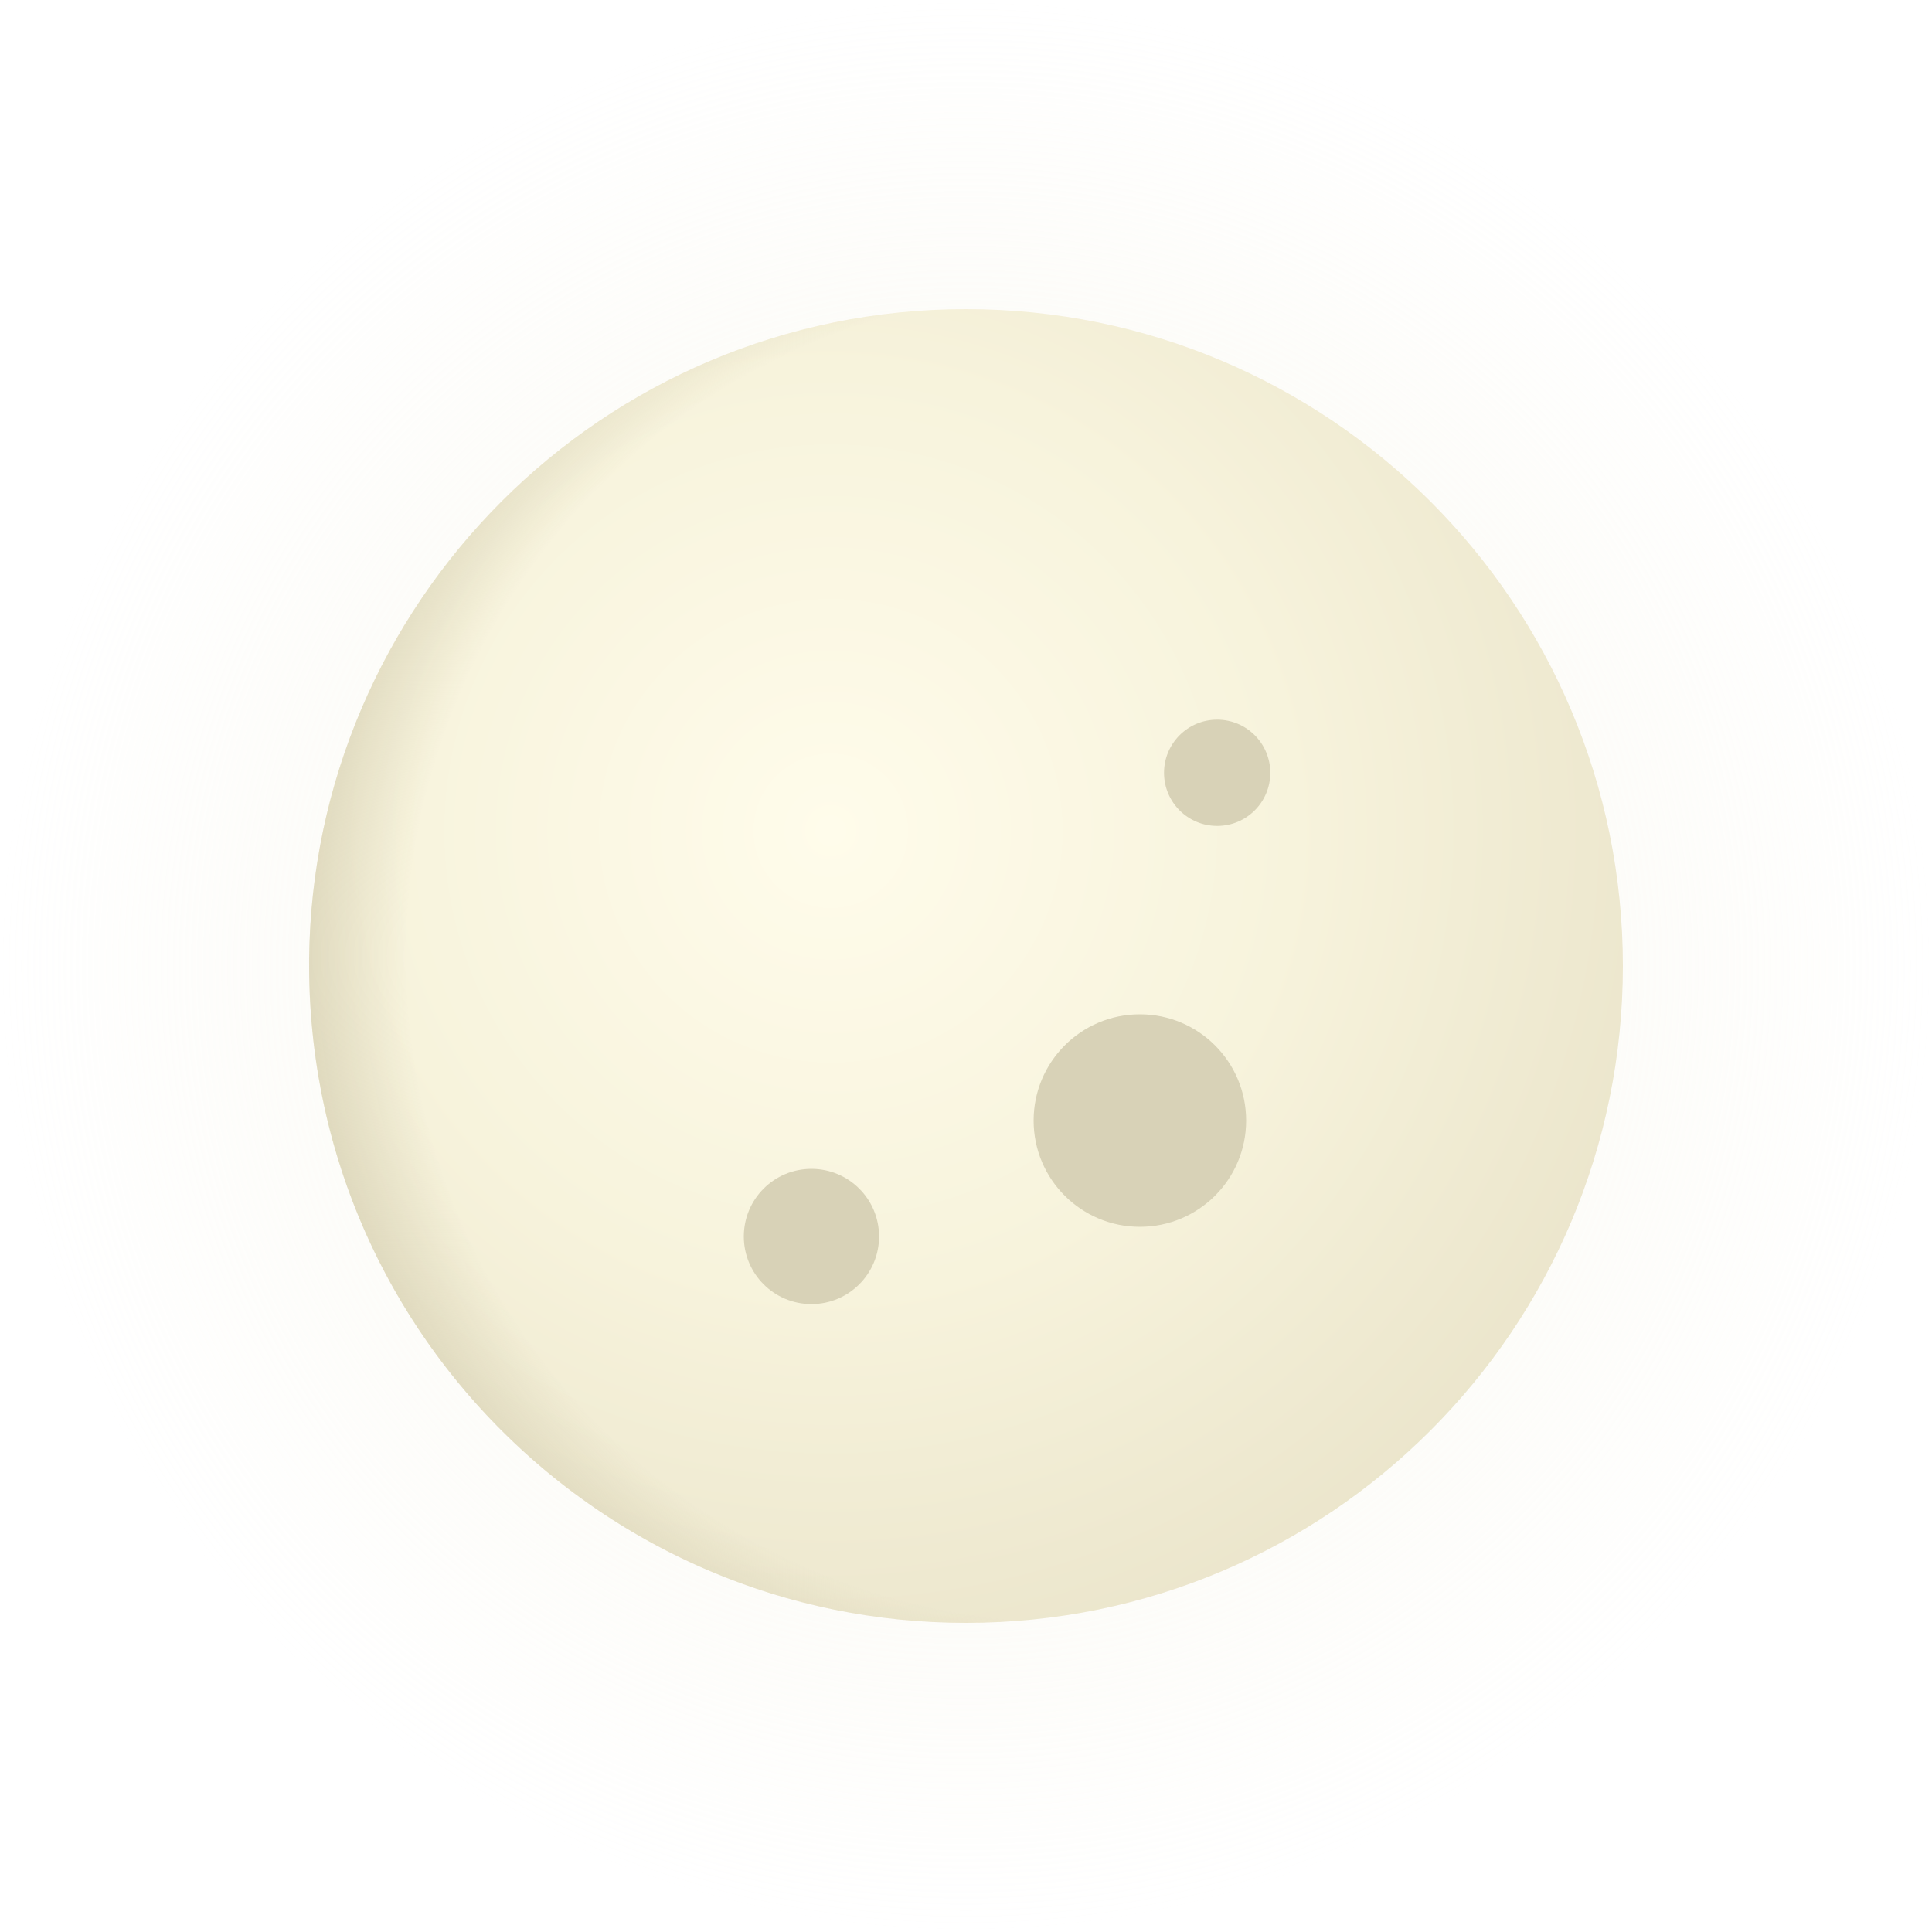
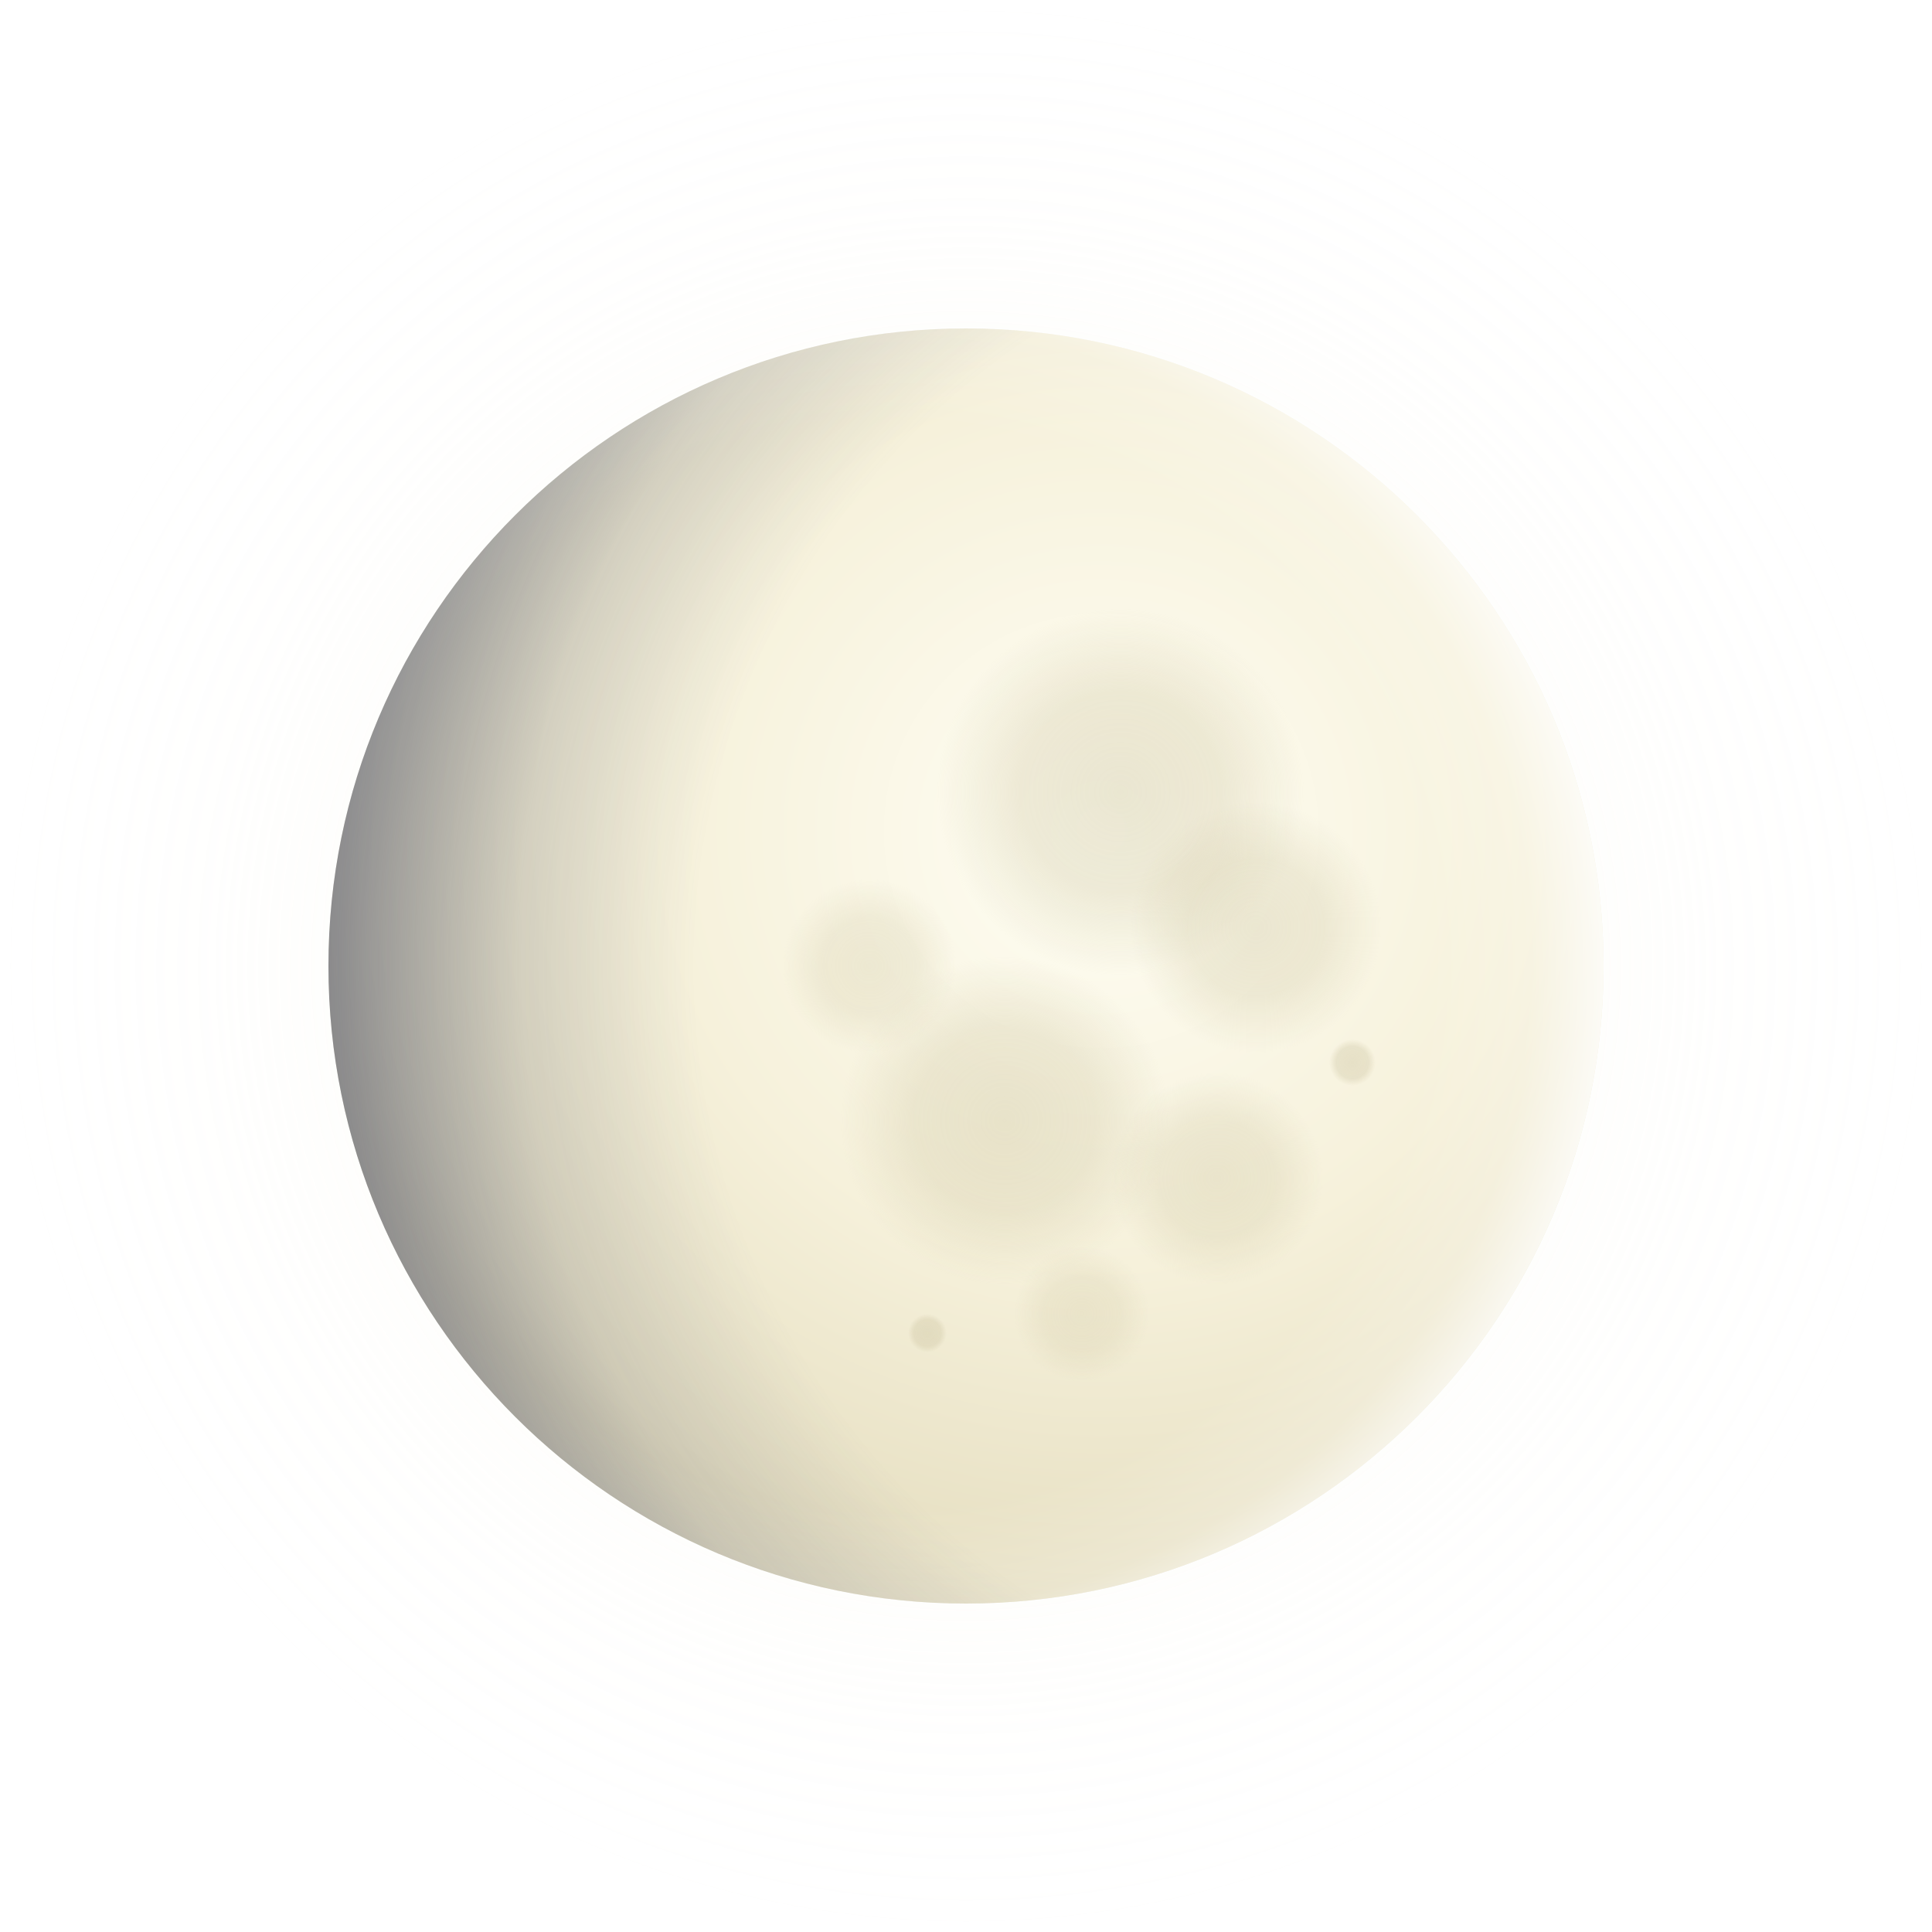
<svg xmlns="http://www.w3.org/2000/svg" width="200" height="200" viewBox="0 0 200 200">
  <defs>
-     <radialGradient id="disc" gradientUnits="userSpaceOnUse" cx="86" cy="86" r="96">
-       <stop offset="0" stop-color="#FFFCEB" stop-opacity="1" />
-       <stop offset="0.5" stop-color="#F7F3DC" stop-opacity="1" />
-       <stop offset="1" stop-color="#E9E3C9" stop-opacity="1" />
-     </radialGradient>
-     <radialGradient id="glow" gradientUnits="userSpaceOnUse" cx="100" cy="100" r="100">
-       <stop offset="0" stop-color="#F4F1E1" stop-opacity="0.2" />
-       <stop offset="0.68" stop-color="#F4F1E1" stop-opacity="0.2" />
+     <radialGradient id="halo" gradientUnits="userSpaceOnUse" cx="100" cy="100" r="100">
+       <stop offset="0" stop-color="#F4F1E1" stop-opacity="0.34" />
+       <stop offset="0.5" stop-color="#F4F1E1" stop-opacity="0.14" />
+       <stop offset="0.78" stop-color="#F4F1E1" stop-opacity="0.04" />
      <stop offset="1" stop-color="#F4F1E1" stop-opacity="0" />
    </radialGradient>
-     <radialGradient id="term" gradientUnits="userSpaceOnUse" cx="111" cy="99" r="80">
-       <stop offset="0" stop-color="#CFC8AA" stop-opacity="0" />
-       <stop offset="0.86" stop-color="#CFC8AA" stop-opacity="0" />
-       <stop offset="1" stop-color="#CFC8AA" stop-opacity="0.6" />
+     <radialGradient id="disc" gradientUnits="userSpaceOnUse" cx="114" cy="86" r="90">
+       <stop offset="0" stop-color="#FFFEF4" stop-opacity="1" />
+       <stop offset="0.5" stop-color="#F6F1DB" stop-opacity="1" />
+       <stop offset="0.85" stop-color="#E7E0C3" stop-opacity="1" />
+       <stop offset="1" stop-color="#D9D1B0" stop-opacity="1" />
+     </radialGradient>
+     <radialGradient id="term" gradientUnits="userSpaceOnUse" cx="150" cy="100" r="130">
+       <stop offset="0.6" stop-color="#454C6A" stop-opacity="0" />
+       <stop offset="0.74" stop-color="#454C6A" stop-opacity="0.16" />
+       <stop offset="0.88" stop-color="#3C4260" stop-opacity="0.5" />
+       <stop offset="1" stop-color="#343A55" stop-opacity="0.74" />
+     </radialGradient>
+     <radialGradient id="rim" gradientUnits="userSpaceOnUse" cx="92" cy="100" r="74">
+       <stop offset="0.76" stop-color="#FFFFFF" stop-opacity="0" />
+       <stop offset="0.9" stop-color="#FFFFFF" stop-opacity="0.22" />
+       <stop offset="1" stop-color="#FFFFFF" stop-opacity="0.78" />
+     </radialGradient>
+     <radialGradient id="m0" gradientUnits="userSpaceOnUse" cx="116" cy="82" r="19">
+       <stop offset="0" stop-color="#CFC7A4" stop-opacity="0.42" />
+       <stop offset="0.55" stop-color="#CFC7A4" stop-opacity="0.336" />
+       <stop offset="1" stop-color="#CFC7A4" stop-opacity="0" />
+     </radialGradient>
+     <radialGradient id="m1" gradientUnits="userSpaceOnUse" cx="130" cy="96" r="13">
+       <stop offset="0" stop-color="#CFC7A4" stop-opacity="0.36" />
+       <stop offset="0.55" stop-color="#CFC7A4" stop-opacity="0.288" />
+       <stop offset="1" stop-color="#CFC7A4" stop-opacity="0" />
+     </radialGradient>
+     <radialGradient id="m2" gradientUnits="userSpaceOnUse" cx="104" cy="116" r="17">
+       <stop offset="0" stop-color="#CFC7A4" stop-opacity="0.4" />
+       <stop offset="0.55" stop-color="#CFC7A4" stop-opacity="0.32" />
+       <stop offset="1" stop-color="#CFC7A4" stop-opacity="0" />
+     </radialGradient>
+     <radialGradient id="m3" gradientUnits="userSpaceOnUse" cx="126" cy="122" r="11">
+       <stop offset="0" stop-color="#CFC7A4" stop-opacity="0.34" />
+       <stop offset="0.55" stop-color="#CFC7A4" stop-opacity="0.272" />
+       <stop offset="1" stop-color="#CFC7A4" stop-opacity="0" />
+     </radialGradient>
+     <radialGradient id="m4" gradientUnits="userSpaceOnUse" cx="90" cy="100" r="9">
+       <stop offset="0" stop-color="#CFC7A4" stop-opacity="0.3" />
+       <stop offset="0.55" stop-color="#CFC7A4" stop-opacity="0.24" />
+       <stop offset="1" stop-color="#CFC7A4" stop-opacity="0" />
+     </radialGradient>
+     <radialGradient id="m5" gradientUnits="userSpaceOnUse" cx="112" cy="136" r="7">
+       <stop offset="0" stop-color="#CFC7A4" stop-opacity="0.28" />
+       <stop offset="0.55" stop-color="#CFC7A4" stop-opacity="0.224" />
+       <stop offset="1" stop-color="#CFC7A4" stop-opacity="0" />
+     </radialGradient>
+     <radialGradient id="c140" gradientUnits="userSpaceOnUse" cx="140" cy="110" r="2.4">
+       <stop offset="0" stop-color="#CBC3A0" stop-opacity="0.4" />
+       <stop offset="0.7" stop-color="#CBC3A0" stop-opacity="0.35" />
+       <stop offset="1" stop-color="#CBC3A0" stop-opacity="0" />
+     </radialGradient>
+     <radialGradient id="c96" gradientUnits="userSpaceOnUse" cx="96" cy="138" r="2">
+       <stop offset="0" stop-color="#CBC3A0" stop-opacity="0.4" />
+       <stop offset="0.7" stop-color="#CBC3A0" stop-opacity="0.35" />
+       <stop offset="1" stop-color="#CBC3A0" stop-opacity="0" />
    </radialGradient>
  </defs>
-   <path fill="url(#glow)" d="M200 100C200 155.23 155.23 200 100 200C44.77 200 0 155.23 0 100C0 44.77 44.77 0 100 0C155.23 0 200 44.77 200 100Z" />
-   <path fill="url(#disc)" d="M168 100C168 137.56 137.56 168 100 168C62.44 168 32 137.56 32 100C32 62.44 62.44 32 100 32C137.56 32 168 62.44 168 100Z" />
-   <path fill="#D8D2B7" d="M129 116C129 122.08 124.08 127 118 127C111.92 127 107 122.08 107 116C107 109.92 111.92 105 118 105C124.08 105 129 109.92 129 116ZM91 128C91 131.87 87.87 135 84 135C80.13 135 77 131.87 77 128C77 124.13 80.13 121 84 121C87.87 121 91 124.13 91 128ZM131.5 80C131.5 83.04 129.04 85.5 126 85.5C122.96 85.5 120.5 83.04 120.5 80C120.5 76.96 122.96 74.5 126 74.5C129.04 74.5 131.5 76.96 131.5 80Z" />
-   <path fill="url(#term)" d="M93.17 32.34C60.72 41.02 39.24 71.8 42.28 105.25C45.32 138.69 72 165.09 105.48 167.78C68.31 170.78 35.66 143.29 32.28 106.16C28.9 69.02 56.07 36.09 93.17 32.34Z" />
+   <path fill="url(#halo)" d="M200 100C200 155.23 155.23 200 100 200C44.77 200 0 155.23 0 100C0 44.77 44.77 0 100 0C155.23 0 200 44.77 200 100Z" />
+   <path fill="url(#disc)" d="M166 100C166 136.45 136.45 166 100 166C63.55 166 34 136.45 34 100C34 63.55 63.55 34 100 34C136.45 34 166 63.55 166 100Z" />
+   <path fill="url(#m0)" d="M135 82C135 92.49 126.49 101 116 101C105.51 101 97 92.49 97 82C97 71.51 105.51 63 116 63C126.49 63 135 71.51 135 82Z" />
+   <path fill="url(#m1)" d="M143 96C143 103.18 137.18 109 130 109C122.82 109 117 103.18 117 96C117 88.82 122.82 83 130 83C137.18 83 143 88.82 143 96Z" />
+   <path fill="url(#m2)" d="M121 116C121 125.39 113.39 133 104 133C94.61 133 87 125.39 87 116C87 106.61 94.61 99 104 99C113.39 99 121 106.61 121 116Z" />
+   <path fill="url(#m3)" d="M137 122C137 128.08 132.08 133 126 133C119.92 133 115 128.08 115 122C115 115.92 119.92 111 126 111C132.08 111 137 115.92 137 122Z" />
+   <path fill="url(#m4)" d="M99 100C99 104.97 94.97 109 90 109C85.03 109 81 104.97 81 100C81 95.03 85.03 91 90 91C94.97 91 99 95.03 99 100Z" />
+   <path fill="url(#m5)" d="M119 136C119 139.87 115.87 143 112 143C108.13 143 105 139.87 105 136C105 132.13 108.13 129 112 129C115.87 129 119 132.13 119 136Z" />
+   <path fill="url(#c140)" d="M142.4 110C142.4 111.33 141.33 112.4 140 112.4C138.67 112.4 137.6 111.33 137.6 110C137.6 108.67 138.67 107.6 140 107.6C141.33 107.6 142.4 108.67 142.4 110Z" />
+   <path fill="url(#c96)" d="M98 138C98 139.1 97.1 140 96 140C94.9 140 94 139.1 94 138C94 136.9 94.9 136 96 136C97.1 136 98 136.9 98 138Z" />
+   <path fill="url(#rim)" d="M166 100C166 136.45 136.45 166 100 166C63.55 166 34 136.45 34 100C34 63.55 63.55 34 100 34C136.45 34 166 63.55 166 100Z" />
+   <path fill="url(#term)" d="M166 100C166 136.45 136.45 166 100 166C63.55 166 34 136.45 34 100C34 63.55 63.55 34 100 34C136.45 34 166 63.55 166 100Z" />
</svg>
